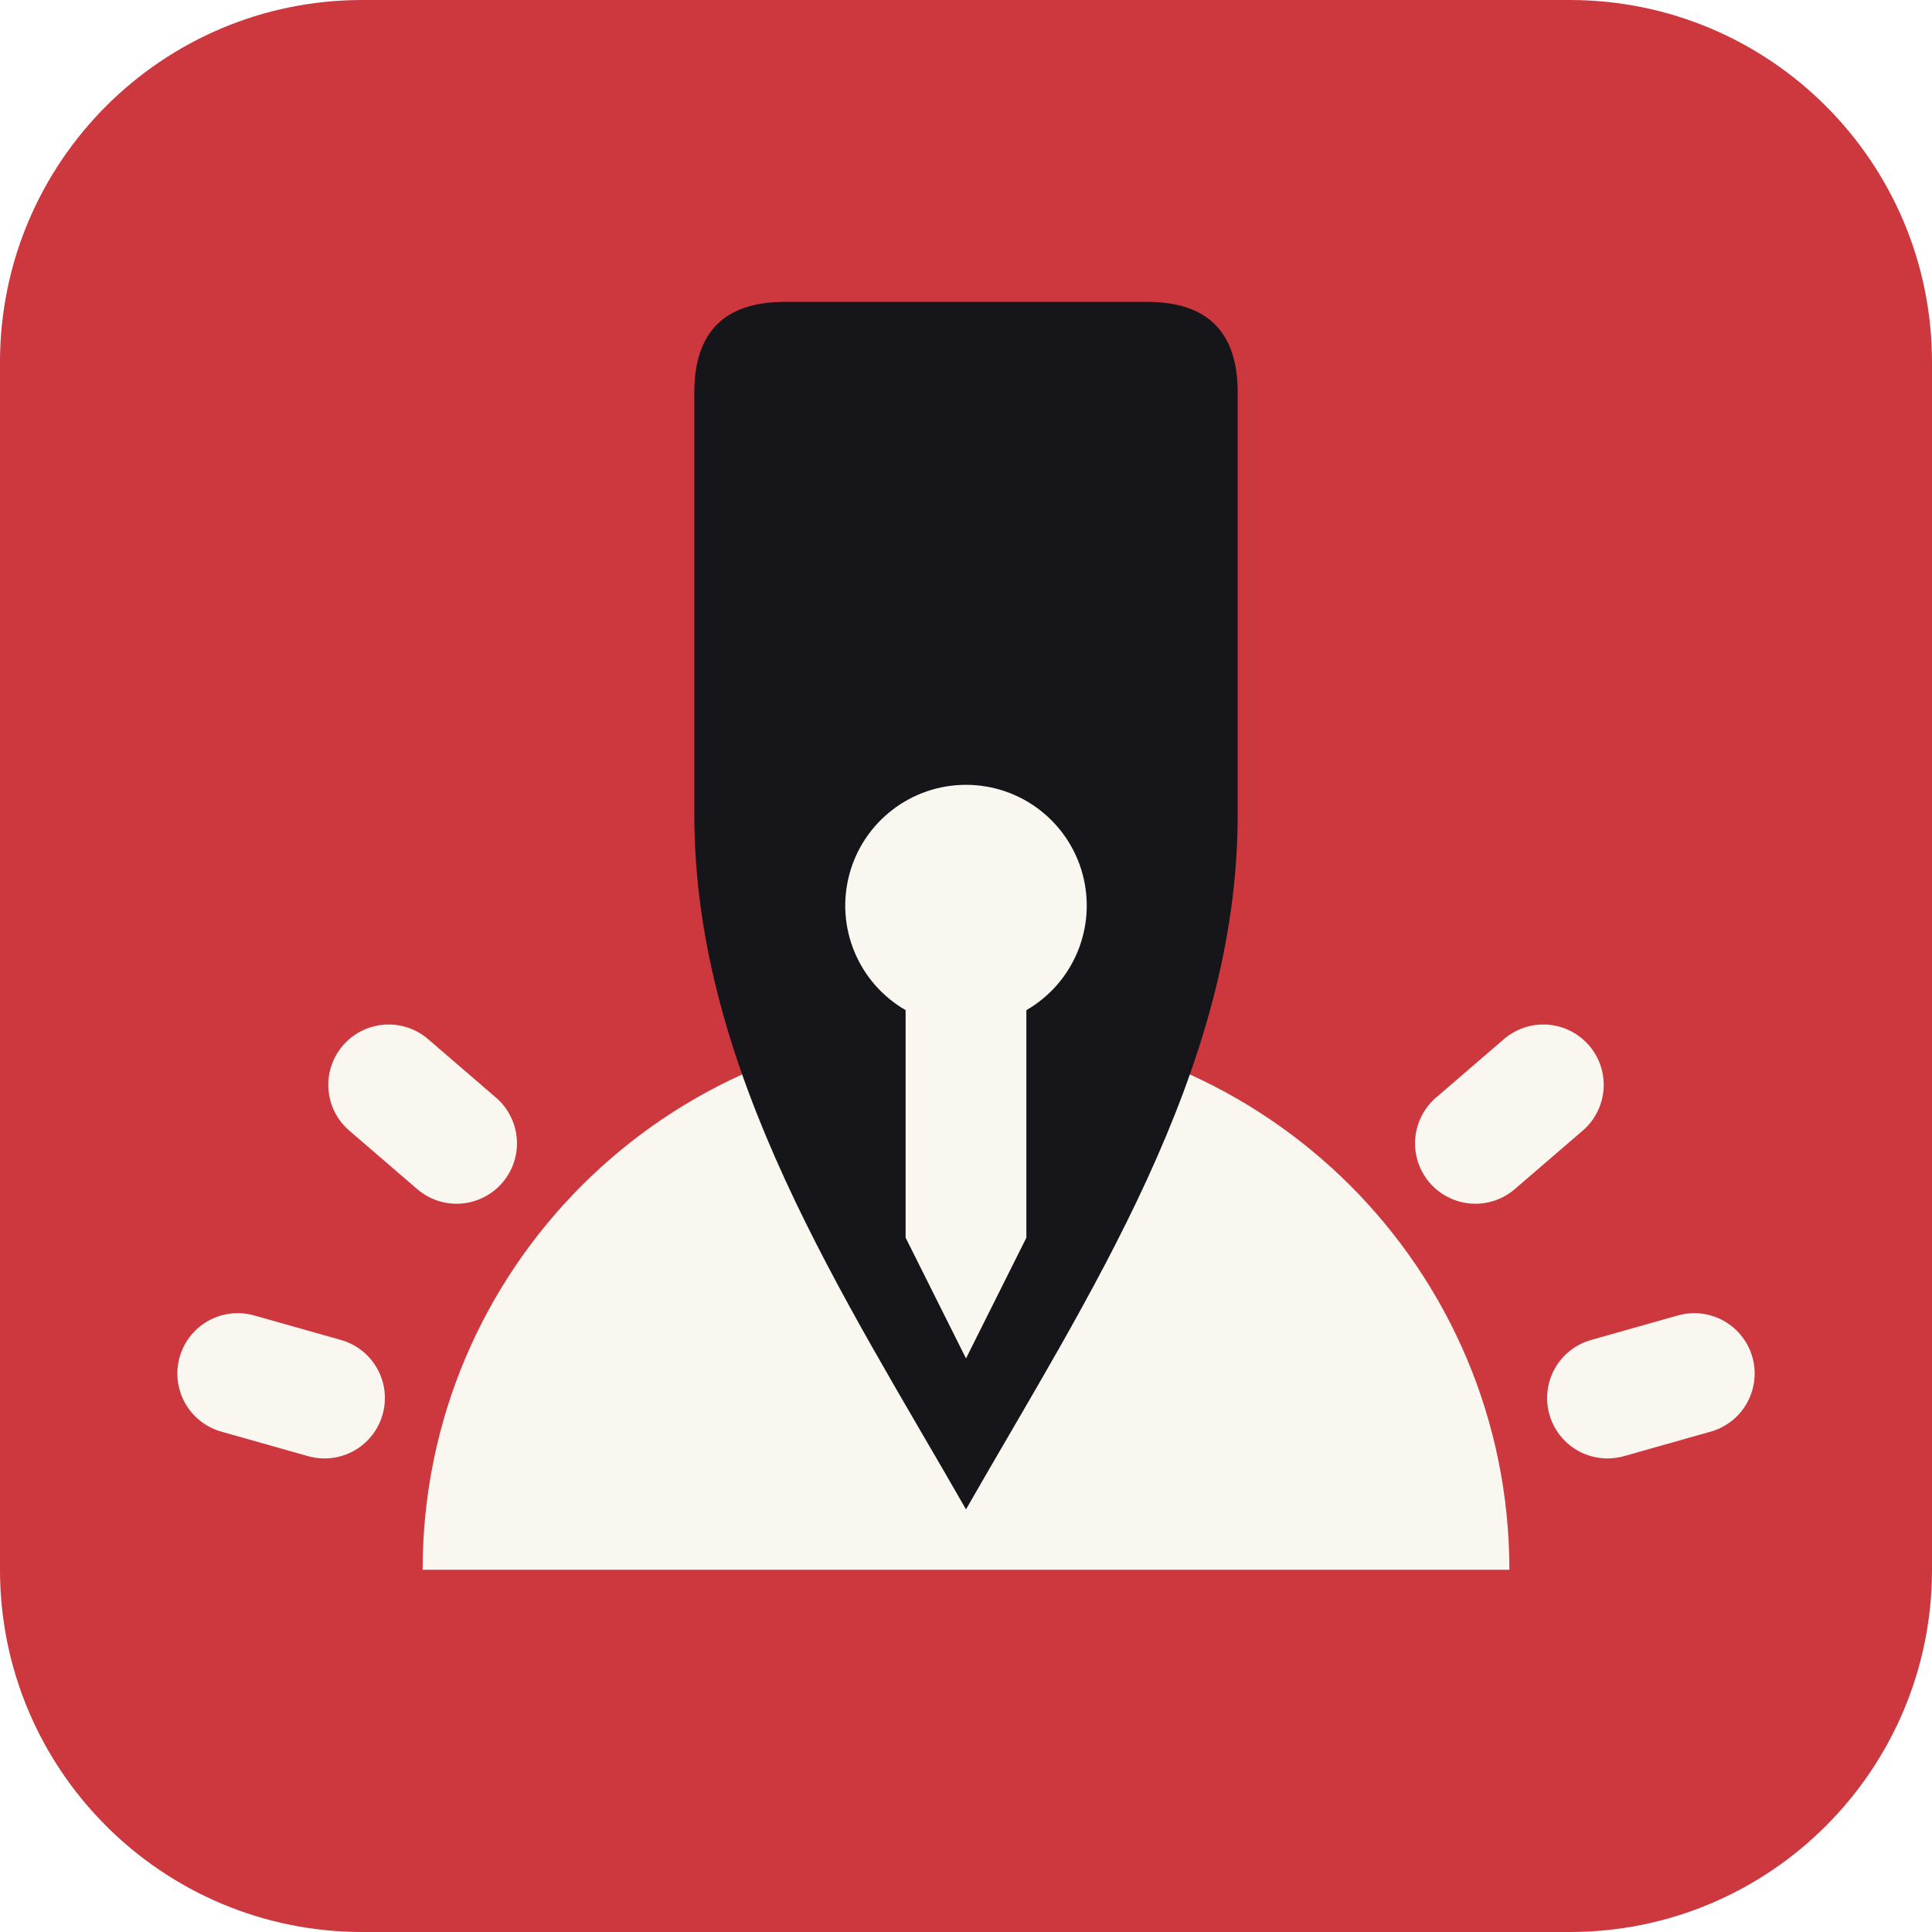
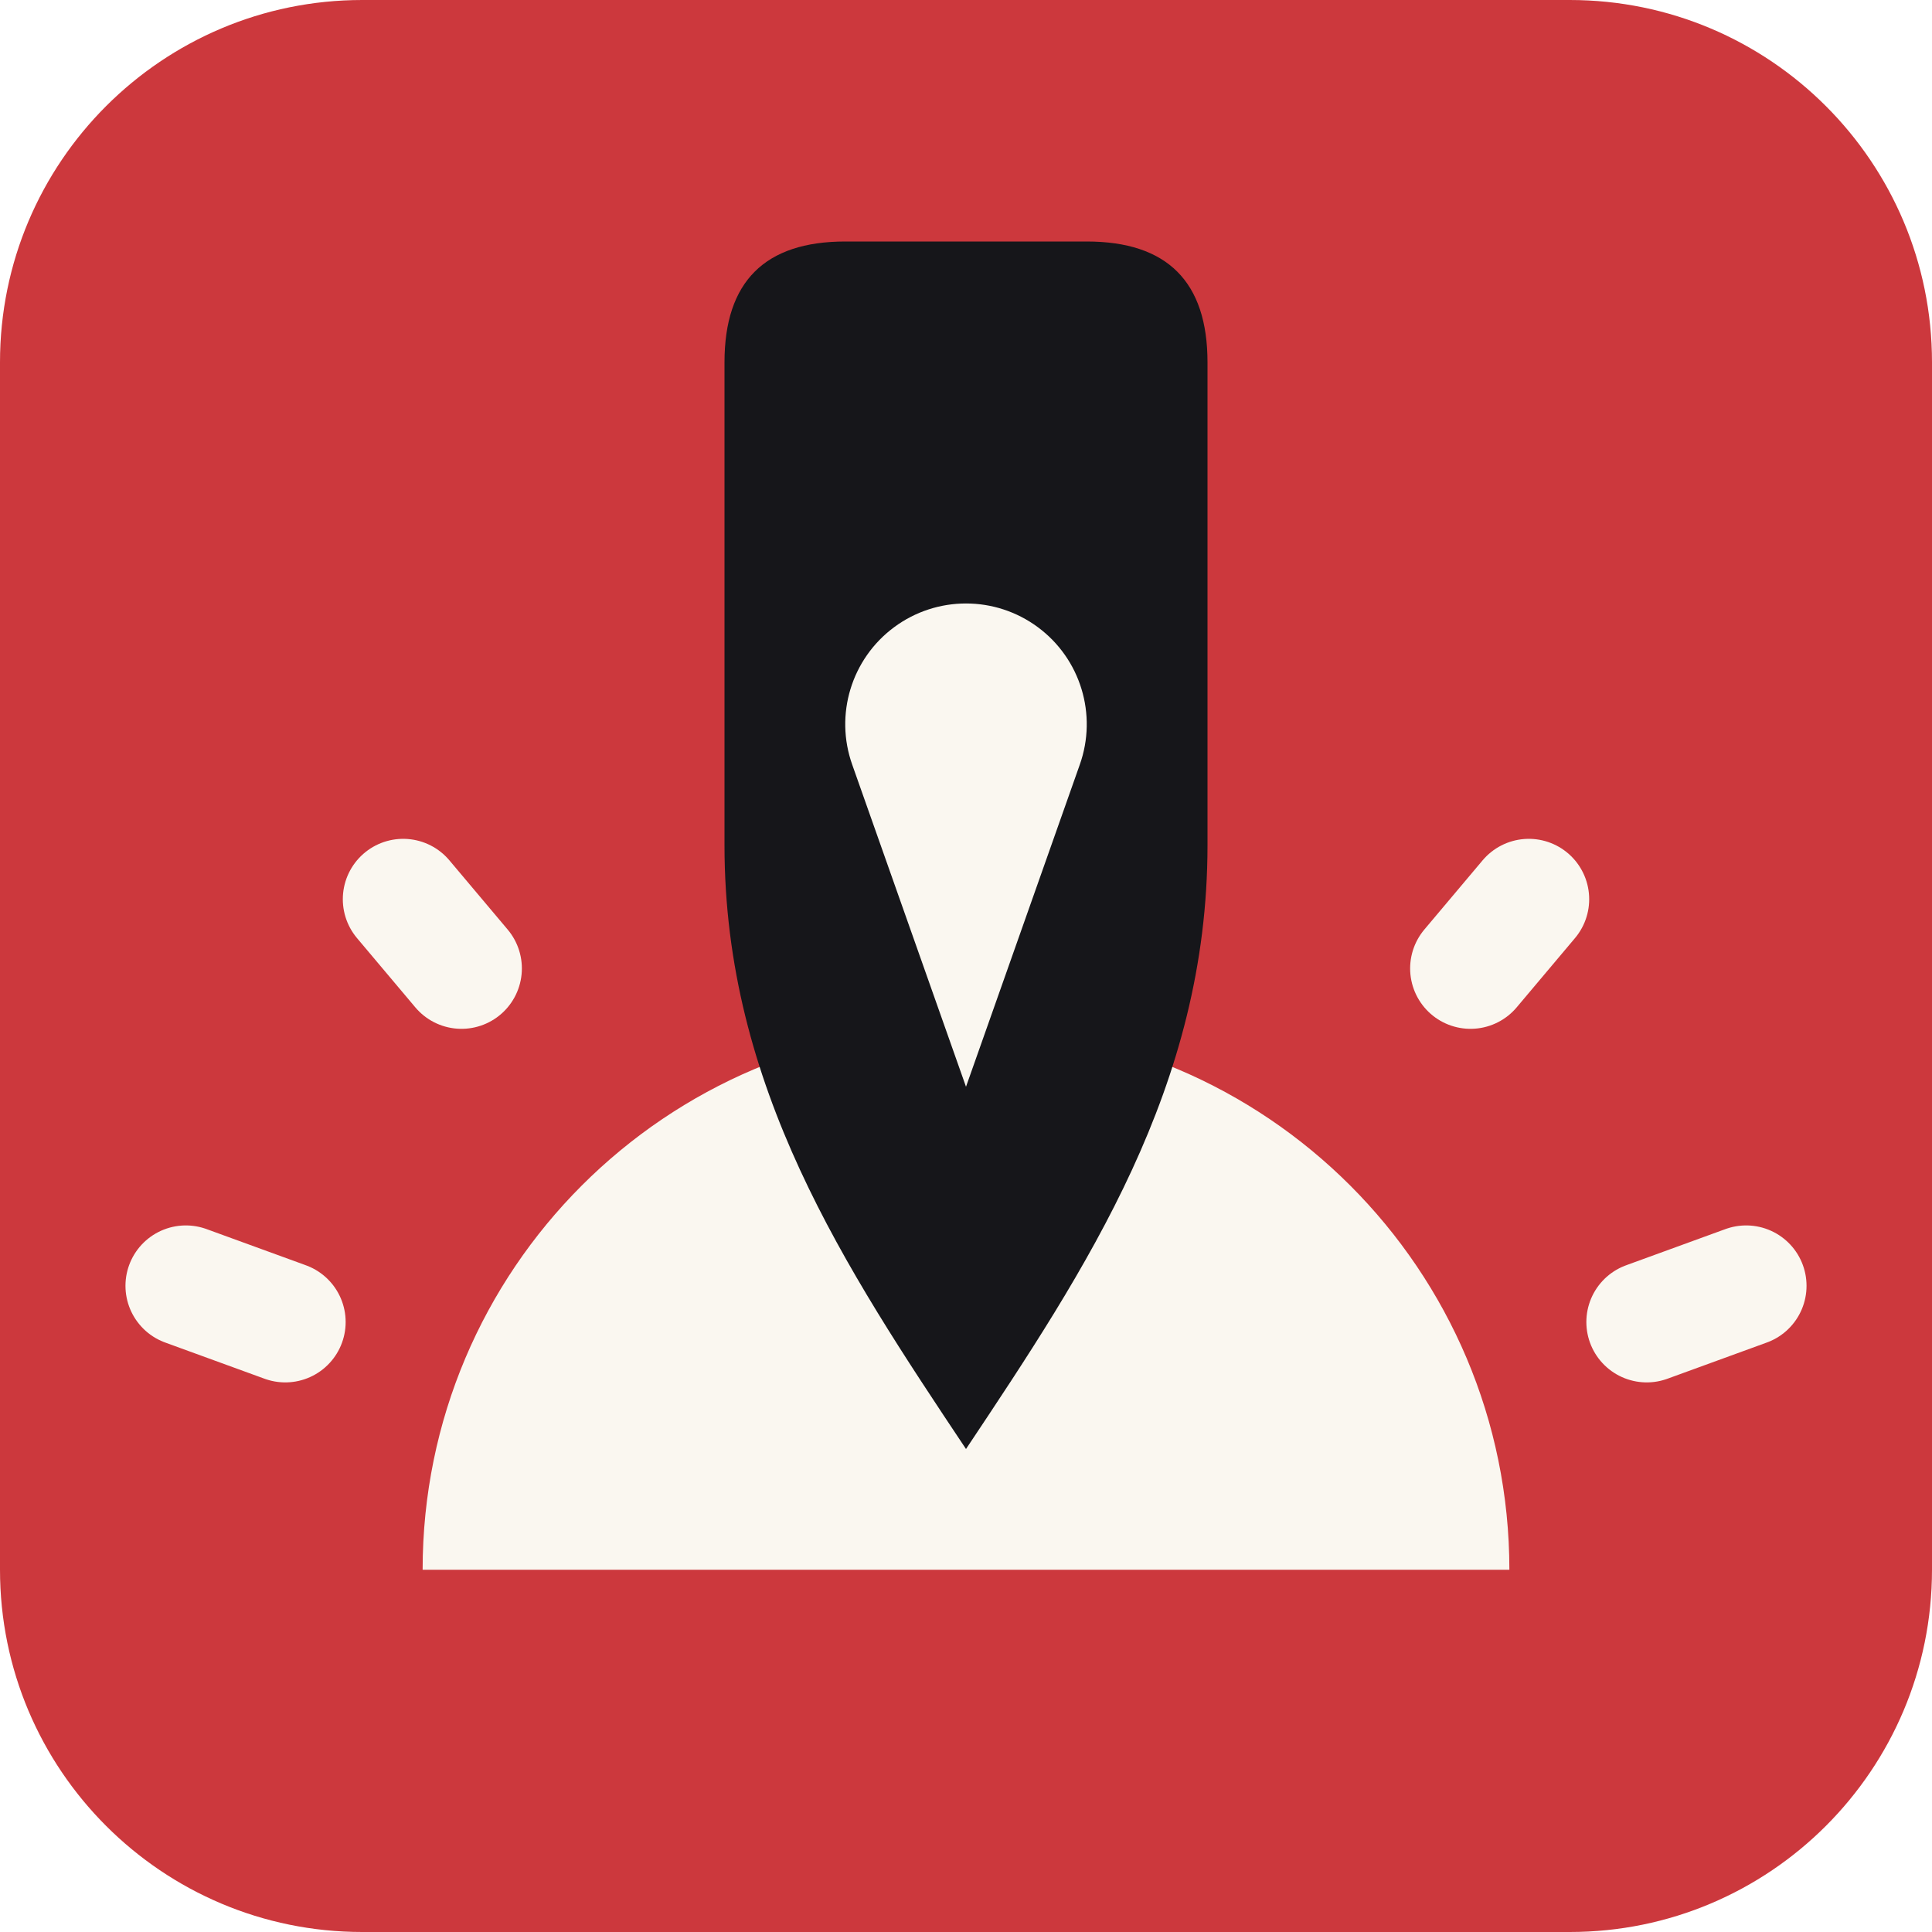
<svg xmlns="http://www.w3.org/2000/svg" width="1024" height="1024" viewBox="0 0 1024 1024">
  <rect width="1024" height="1024" rx="192" fill="#cc383d" />
-   <path fill="none" stroke="#faf7f0" stroke-width="64" stroke-linecap="round" d="M852 741L898 728M782 606L818 575M172 741L126 728M242 606L206 575" />
+   <path fill="none" stroke="#faf7f0" stroke-width="64" stroke-linecap="round" d="M872.8 700.7L925.5 681.5M151.2 700.7L98.5 681.5M779.4 513.3L810.3 476.6M244.6 513.3L213.7 476.6" />
  <path fill="#faf7f0" d="M224 832A288 288 0 0 1 800 832Z" />
-   <path fill="#16161a" d="M368 208Q368 160 416 160H608Q656 160 656 208V432C656 568 576 688 512 800C448 688 368 568 368 432Z" />
-   <path fill="#faf7f0" d="M480 656V535.4A64 64 0 1 1 544 535.4V656L512 720Z" />
+   <path fill="#16161a" d="M384 192Q384 128 448 128H576Q640 128 640 192V448C640 576 576 672 512 768C448 672 384 576 384 448Z" />
+   <path fill="#faf7f0" d="M451.7 405.3A64 64 0 1 1 572.3 405.3L512 576Z" />
</svg>
